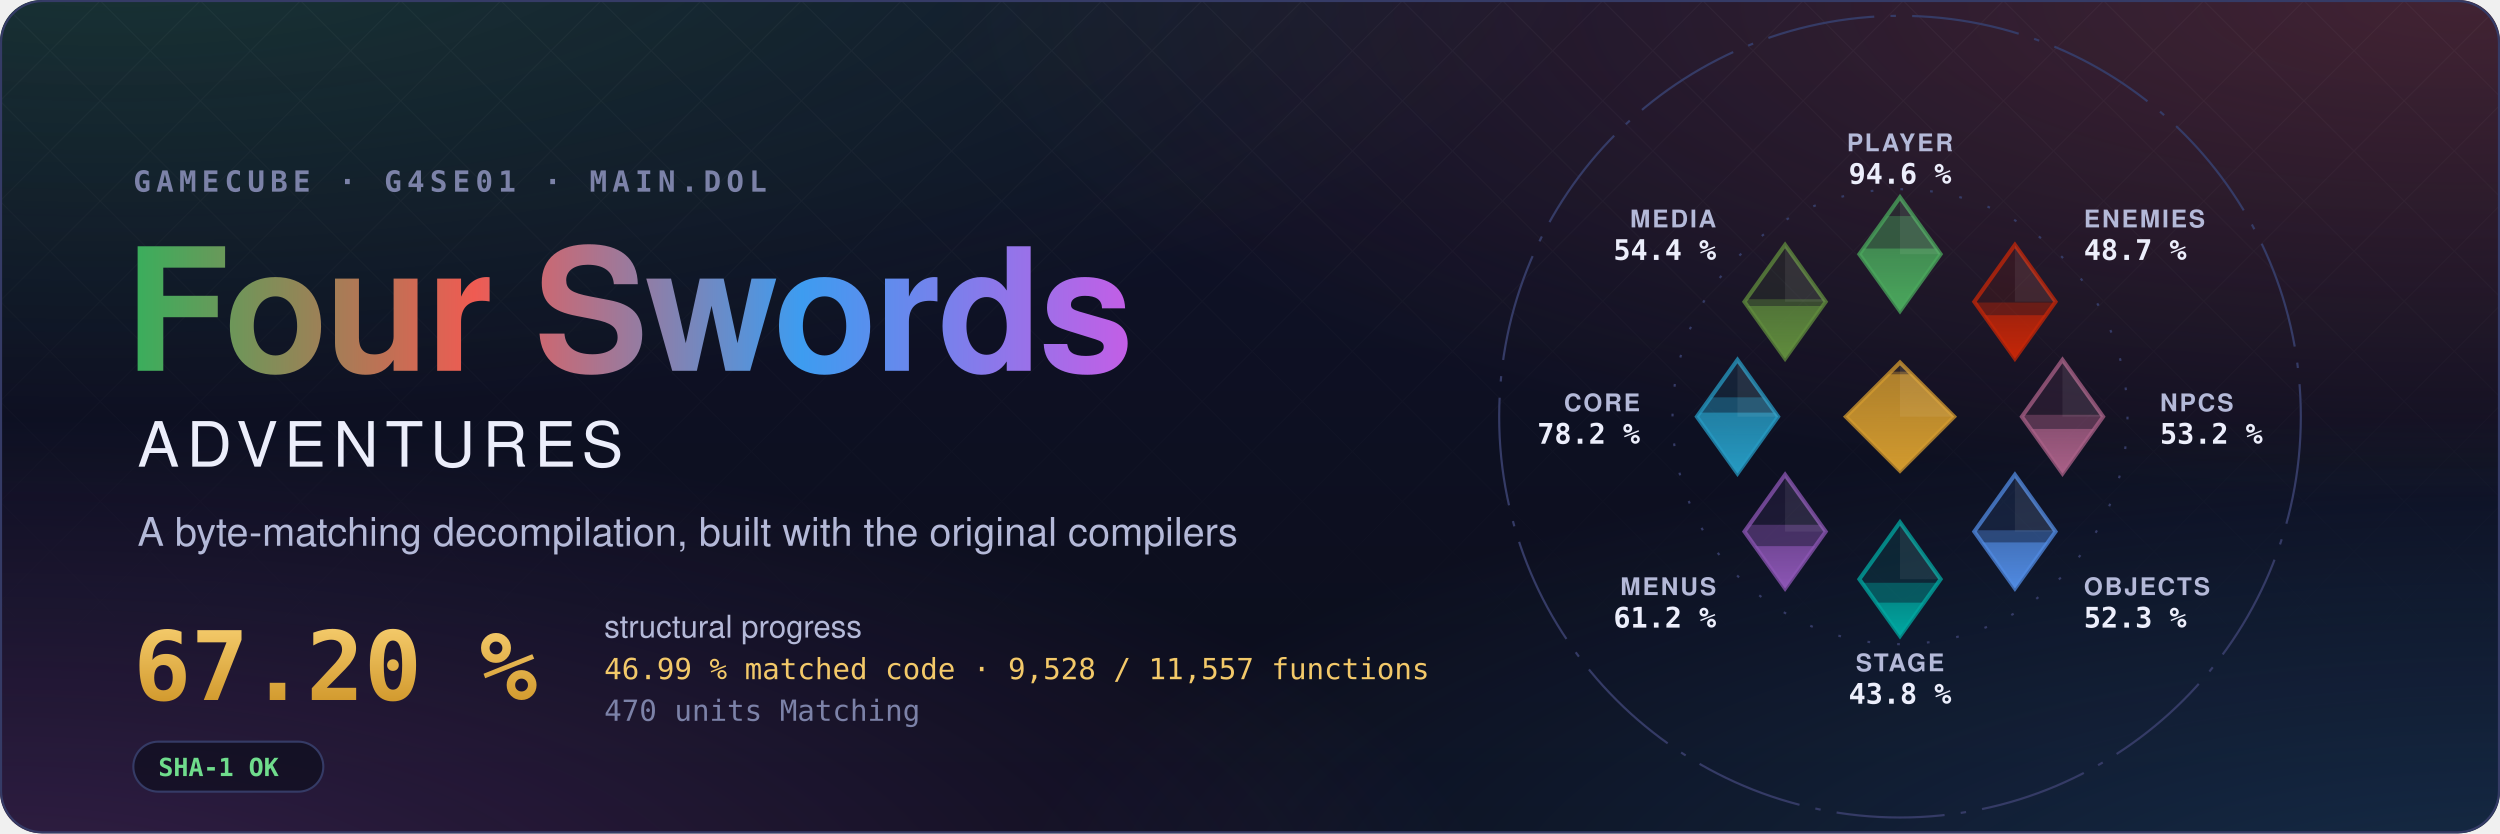
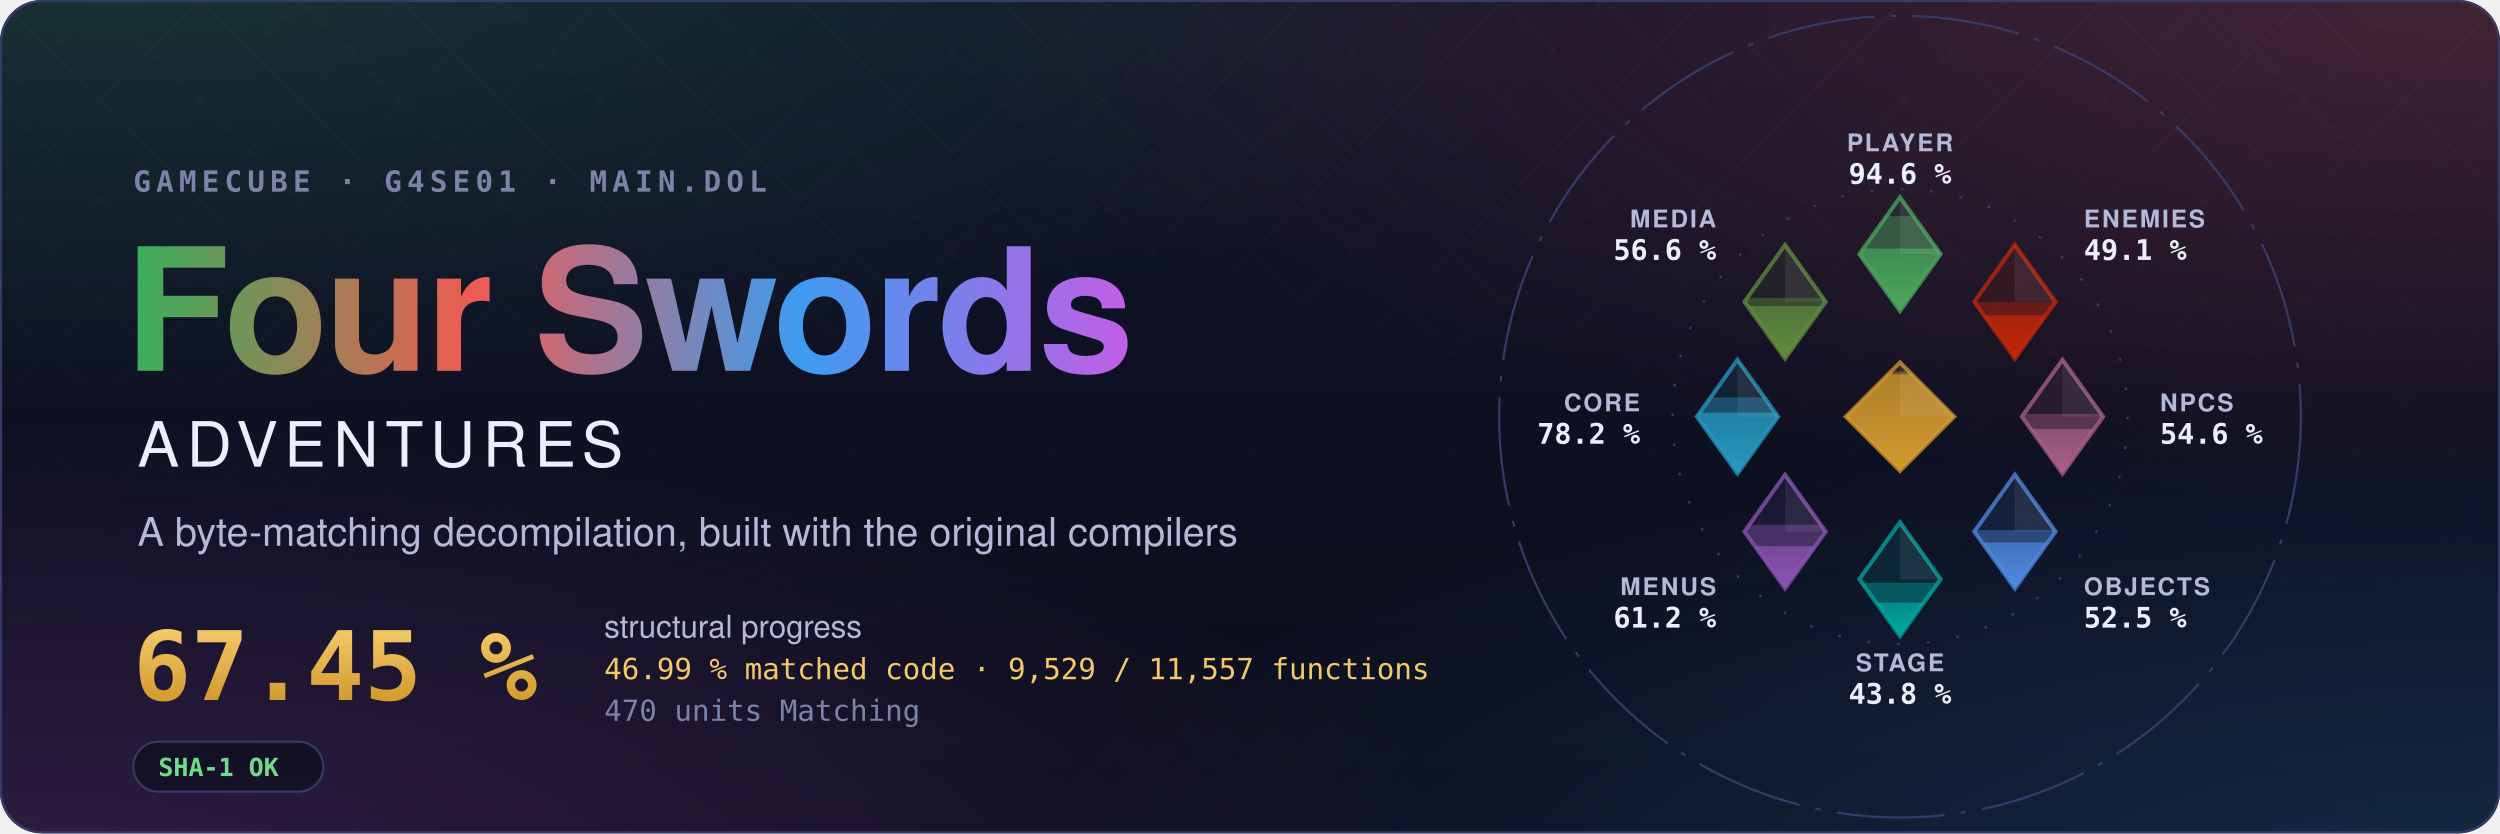
- <svg xmlns="http://www.w3.org/2000/svg" width="1200" height="400" viewBox="0 0 1200 400" role="img" aria-label="Four Swords Adventures decompilation: 67.20 % structural progress, 46.99 % matched code, 9,528 of 11,557 functions">
+ <svg xmlns="http://www.w3.org/2000/svg" width="1200" height="400" viewBox="0 0 1200 400" role="img" aria-label="Four Swords Adventures decompilation: 67.45 % structural progress, 46.99 % matched code, 9,529 of 11,557 functions">
  <style>text { font-family: -apple-system, BlinkMacSystemFont, 'Segoe UI', Helvetica, Arial, sans-serif; } .mono { font-family: ui-monospace, SFMono-Regular, 'SF Mono', Menlo, Consolas, monospace; } .spin { transform-box: fill-box; transform-origin: center; animation: spin 90s linear infinite; } @keyframes spin { to { transform: rotate(360deg); } } .rise { transform-box: fill-box; transform-origin: 50% 100%; animation: rise 1.6s cubic-bezier(.2,.8,.2,1) both; } @keyframes rise { from { transform: scaleY(0); } } @media (prefers-reduced-motion: reduce) { * { animation: none !important; } }</style>
  <defs>
    <radialGradient id="glow0" cx="0.05" cy="-0.1" r="0.6">
      <stop offset="0" stop-color="#3aae5c" stop-opacity="0.22" />
      <stop offset="1" stop-color="#3aae5c" stop-opacity="0" />
    </radialGradient>
    <radialGradient id="glow1" cx="0.98" cy="0.0" r="0.6">
      <stop offset="0" stop-color="#ef5b52" stop-opacity="0.22" />
      <stop offset="1" stop-color="#ef5b52" stop-opacity="0" />
    </radialGradient>
    <radialGradient id="glow2" cx="1.0" cy="1.1" r="0.6">
      <stop offset="0" stop-color="#3d9cf0" stop-opacity="0.22" />
      <stop offset="1" stop-color="#3d9cf0" stop-opacity="0" />
    </radialGradient>
    <radialGradient id="glow3" cx="0.0" cy="1.1" r="0.6">
      <stop offset="0" stop-color="#c35ee6" stop-opacity="0.22" />
      <stop offset="1" stop-color="#c35ee6" stop-opacity="0" />
    </radialGradient>
    <linearGradient id="sky" x1="0" y1="0" x2="0" y2="1">
      <stop offset="0" stop-color="#10132a" />
      <stop offset="1" stop-color="#0b0d1a" />
    </linearGradient>
    <linearGradient id="four" x1="0" y1="0" x2="1" y2="0">
      <stop offset="0" stop-color="#3aae5c" />
      <stop offset="0.34" stop-color="#ef5b52" />
      <stop offset="0.67" stop-color="#3d9cf0" />
      <stop offset="1" stop-color="#c35ee6" />
    </linearGradient>
    <linearGradient id="goldtext" x1="0" y1="0" x2="0" y2="1">
      <stop offset="0" stop-color="#f3c969" />
      <stop offset="1" stop-color="#d29a2e" />
    </linearGradient>
    <pattern id="lattice" width="34" height="34" patternUnits="userSpaceOnUse" patternTransform="rotate(45)">
      <path d="M0 0H34M0 0V34" stroke="#fff" stroke-opacity="0.035" />
    </pattern>
    <linearGradient id="fade" x1="0" y1="0" x2="0" y2="1">
      <stop offset="0" stop-color="#fff" />
      <stop offset="0.8" stop-color="#fff" stop-opacity="0" />
    </linearGradient>
    <mask id="fadeMask">
      <rect width="1200" height="400" fill="url(#fade)" />
    </mask>
    <clipPath id="card">
      <rect width="1200" height="400" rx="20" />
    </clipPath>
  </defs>
  <g clip-path="url(#card)">
    <rect width="1200" height="400" fill="url(#sky)" />
    <rect width="1200" height="400" fill="url(#glow0)" />
    <rect width="1200" height="400" fill="url(#glow1)" />
    <rect width="1200" height="400" fill="url(#glow2)" />
    <rect width="1200" height="400" fill="url(#glow3)" />
    <rect width="1200" height="400" fill="url(#lattice)" mask="url(#fadeMask)" />
  </g>
  <rect x="0.5" y="0.5" width="1199" height="399" rx="20" fill="none" stroke="#353b66" />
  <text x="64" y="92" class="mono" font-size="14" font-weight="600" letter-spacing="0.18em" fill="#7c82a8">GAMECUBE · G4SE01 · MAIN.DOL</text>
  <text x="60" y="178" font-size="82" font-weight="700" letter-spacing="-1.5" fill="url(#four)">Four Swords</text>
  <text x="66" y="224" font-size="30" font-weight="500" letter-spacing="0.12em" fill="#eceefb">ADVENTURES</text>
  <text x="66" y="262" font-size="19" fill="#b4b9d8">A byte-matching decompilation, built with the original compilers</text>
-   <text x="64" y="336" class="mono" font-size="46" font-weight="700" fill="url(#goldtext)">67.20 %</text>
+   <text x="64" y="336" class="mono" font-size="46" font-weight="700" fill="url(#goldtext)">67.45 %</text>
  <text x="290" y="306" font-size="15" fill="#b4b9d8">structural progress</text>
-   <text x="290" y="326" class="mono" font-size="14" fill="#f3c969">46.99 % matched code · 9,528 / 11,557 functions</text>
+   <text x="290" y="326" class="mono" font-size="14" fill="#f3c969">46.99 % matched code · 9,529 / 11,557 functions</text>
  <text x="290" y="346" class="mono" font-size="14" fill="#7c82a8">470 units Matching</text>
  <g transform="translate(64 356)">
    <rect width="91.2" height="24" rx="12" fill="#0b0d1a" fill-opacity="0.6" stroke="#353b66" />
    <text x="12" y="16.5" class="mono" font-size="12" font-weight="600" fill="#6fdc8c">SHA-1 OK</text>
  </g>
  <defs>
    <clipPath id="ec-player">
      <path d="M0 -81L15 -60L0 -39L-15 -60Z" />
    </clipPath>
    <linearGradient id="eg-player" x1="0" y1="1" x2="0" y2="0">
      <stop offset="0" stop-color="#4aa75c" />
      <stop offset="1" stop-color="#4aa75c" stop-opacity="0.65" />
    </linearGradient>
    <clipPath id="ec-enemies">
      <path d="M42.43 -63.43L57.43 -42.43L42.43 -21.43L27.43 -42.43Z" />
    </clipPath>
    <linearGradient id="eg-enemies" x1="0" y1="1" x2="0" y2="0">
      <stop offset="0" stop-color="#c52607" />
      <stop offset="1" stop-color="#c52607" stop-opacity="0.65" />
    </linearGradient>
    <clipPath id="ec-npcs">
      <path d="M60 -21L75 0L60 21L45 0Z" />
    </clipPath>
    <linearGradient id="eg-npcs" x1="0" y1="1" x2="0" y2="0">
      <stop offset="0" stop-color="#a96087" />
      <stop offset="1" stop-color="#a96087" stop-opacity="0.65" />
    </linearGradient>
    <clipPath id="ec-objects">
      <path d="M42.43 21.43L57.43 42.43L42.43 63.43L27.43 42.43Z" />
    </clipPath>
    <linearGradient id="eg-objects" x1="0" y1="1" x2="0" y2="0">
      <stop offset="0" stop-color="#508ae1" />
      <stop offset="1" stop-color="#508ae1" stop-opacity="0.65" />
    </linearGradient>
    <clipPath id="ec-stage">
      <path d="M0 39L15 60L0 81L-15 60Z" />
    </clipPath>
    <linearGradient id="eg-stage" x1="0" y1="1" x2="0" y2="0">
      <stop offset="0" stop-color="#00a8a1" />
      <stop offset="1" stop-color="#00a8a1" stop-opacity="0.65" />
    </linearGradient>
    <clipPath id="ec-menus">
      <path d="M-42.43 21.43L-27.43 42.43L-42.43 63.43L-57.43 42.43Z" />
    </clipPath>
    <linearGradient id="eg-menus" x1="0" y1="1" x2="0" y2="0">
      <stop offset="0" stop-color="#8c55b4" />
      <stop offset="1" stop-color="#8c55b4" stop-opacity="0.65" />
    </linearGradient>
    <clipPath id="ec-core">
      <path d="M-60 -21L-45 0L-60 21L-75 0Z" />
    </clipPath>
    <linearGradient id="eg-core" x1="0" y1="1" x2="0" y2="0">
      <stop offset="0" stop-color="#269ac2" />
      <stop offset="1" stop-color="#269ac2" stop-opacity="0.65" />
    </linearGradient>
    <clipPath id="ec-media">
      <path d="M-42.43 -63.43L-27.43 -42.43L-42.43 -21.43L-57.43 -42.43Z" />
    </clipPath>
    <linearGradient id="eg-media" x1="0" y1="1" x2="0" y2="0">
      <stop offset="0" stop-color="#608c3d" />
      <stop offset="1" stop-color="#608c3d" stop-opacity="0.65" />
    </linearGradient>
    <clipPath id="ec-libs">
      <path d="M0 -20L20 0L0 20L-20 0Z" />
    </clipPath>
    <linearGradient id="eg-libs" x1="0" y1="1" x2="0" y2="0">
      <stop offset="0" stop-color="#d29a2e" />
      <stop offset="1" stop-color="#d29a2e" stop-opacity="0.65" />
    </linearGradient>
  </defs>
  <g transform="translate(912 200) scale(1.3)">
    <circle class="spin" r="148" fill="none" stroke="#353b66" stroke-width="0.8" stroke-dasharray="40 6 2 6" />
    <circle r="84" fill="none" stroke="#353b66" stroke-width="0.8" stroke-dasharray="1 10" />
    <path d="M0 -81L15 -60L0 -39L-15 -60Z" fill="#4aa75c" fill-opacity="0.12" stroke="#4aa75c" stroke-opacity="0.75" stroke-width="1.5" />
    <g clip-path="url(#ec-player)">
      <rect class="rise" style="animation-delay:0.20s" x="-15.0" y="-74.08" width="30" height="35.08" fill="#4aa75c" fill-opacity="0.38" />
    </g>
    <g clip-path="url(#ec-player)">
      <rect class="rise" style="animation-delay:0.20s" x="-15.0" y="-62.09" width="30" height="23.09" fill="url(#eg-player)" />
    </g>
    <path d="M0.0 -81.0L15.0 -60.0L0.0 -60.0Z" fill="#fff" fill-opacity="0.07" />
    <text x="0.0" y="-98.0" text-anchor="middle" font-size="9" font-weight="600" letter-spacing="0.08em" fill="#b4b9d8">PLAYER</text>
    <text x="0.0" y="-86.0" text-anchor="middle" font-size="10.5" font-weight="700" fill="#eceefb" class="mono">94.6 %</text>
    <path d="M42.43 -63.43L57.43 -42.43L42.43 -21.43L27.43 -42.43Z" fill="#c52607" fill-opacity="0.12" stroke="#c52607" stroke-opacity="0.75" stroke-width="1.5" />
    <g clip-path="url(#ec-enemies)">
-       <rect class="rise" style="animation-delay:0.30s" x="27.43" y="-42.15" width="30" height="20.72" fill="#c52607" fill-opacity="0.38" />
+       <rect class="rise" style="animation-delay:0.30s" x="27.43" y="-42.23" width="30" height="20.80" fill="#c52607" fill-opacity="0.38" />
    </g>
    <g clip-path="url(#ec-enemies)">
      <rect class="rise" style="animation-delay:0.30s" x="27.43" y="-37.47" width="30" height="16.04" fill="url(#eg-enemies)" />
    </g>
    <path d="M42.43 -63.43L57.43 -42.43L42.43 -42.43Z" fill="#fff" fill-opacity="0.07" />
    <text x="67.88" y="-69.88" text-anchor="start" font-size="9" font-weight="600" letter-spacing="0.08em" fill="#b4b9d8">ENEMIES</text>
-     <text x="67.88" y="-57.88" text-anchor="start" font-size="10.5" font-weight="700" fill="#eceefb" class="mono">48.7 %</text>
+     <text x="67.88" y="-57.88" text-anchor="start" font-size="10.5" font-weight="700" fill="#eceefb" class="mono">49.1 %</text>
    <path d="M60 -21L75 0L60 21L45 0Z" fill="#a96087" fill-opacity="0.12" stroke="#a96087" stroke-opacity="0.75" stroke-width="1.5" />
    <g clip-path="url(#ec-npcs)">
-       <rect class="rise" style="animation-delay:0.40s" x="45.0" y="-0.69" width="30" height="21.69" fill="#a96087" fill-opacity="0.38" />
+       <rect class="rise" style="animation-delay:0.40s" x="45.0" y="-0.98" width="30" height="21.98" fill="#a96087" fill-opacity="0.38" />
    </g>
    <g clip-path="url(#ec-npcs)">
-       <rect class="rise" style="animation-delay:0.40s" x="45.0" y="4.52" width="30" height="16.48" fill="url(#eg-npcs)" />
+       <rect class="rise" style="animation-delay:0.40s" x="45.0" y="4.50" width="30" height="16.50" fill="url(#eg-npcs)" />
    </g>
    <path d="M60.0 -21.0L75.0 0.0L60.0 0.0Z" fill="#fff" fill-opacity="0.07" />
    <text x="96.0" y="-2.0" text-anchor="start" font-size="9" font-weight="600" letter-spacing="0.08em" fill="#b4b9d8">NPCS</text>
-     <text x="96.0" y="10.0" text-anchor="start" font-size="10.5" font-weight="700" fill="#eceefb" class="mono">53.2 %</text>
+     <text x="96.0" y="10.0" text-anchor="start" font-size="10.5" font-weight="700" fill="#eceefb" class="mono">54.6 %</text>
    <path d="M42.43 21.43L57.43 42.43L42.43 63.43L27.43 42.43Z" fill="#508ae1" fill-opacity="0.12" stroke="#508ae1" stroke-opacity="0.75" stroke-width="1.5" />
    <g clip-path="url(#ec-objects)">
-       <rect class="rise" style="animation-delay:0.50s" x="27.43" y="41.95" width="30" height="21.48" fill="#508ae1" fill-opacity="0.38" />
+       <rect class="rise" style="animation-delay:0.50s" x="27.43" y="41.90" width="30" height="21.53" fill="#508ae1" fill-opacity="0.38" />
    </g>
    <g clip-path="url(#ec-objects)">
      <rect class="rise" style="animation-delay:0.50s" x="27.43" y="46.43" width="30" height="17.00" fill="url(#eg-objects)" />
    </g>
    <path d="M42.43 21.43L57.43 42.43L42.43 42.43Z" fill="#fff" fill-opacity="0.07" />
    <text x="67.88" y="65.88" text-anchor="start" font-size="9" font-weight="600" letter-spacing="0.08em" fill="#b4b9d8">OBJECTS</text>
-     <text x="67.88" y="77.88" text-anchor="start" font-size="10.5" font-weight="700" fill="#eceefb" class="mono">52.3 %</text>
+     <text x="67.88" y="77.88" text-anchor="start" font-size="10.5" font-weight="700" fill="#eceefb" class="mono">52.5 %</text>
    <path d="M0 39L15 60L0 81L-15 60Z" fill="#00a8a1" fill-opacity="0.12" stroke="#00a8a1" stroke-opacity="0.75" stroke-width="1.5" />
    <g clip-path="url(#ec-stage)">
      <rect class="rise" style="animation-delay:0.60s" x="-15.0" y="61.35" width="30" height="19.65" fill="#00a8a1" fill-opacity="0.38" />
    </g>
    <g clip-path="url(#ec-stage)">
      <rect class="rise" style="animation-delay:0.60s" x="-15.0" y="68.68" width="30" height="12.32" fill="url(#eg-stage)" />
    </g>
    <path d="M0.0 39.0L15.0 60.0L0.0 60.0Z" fill="#fff" fill-opacity="0.07" />
    <text x="0.0" y="94.0" text-anchor="middle" font-size="9" font-weight="600" letter-spacing="0.08em" fill="#b4b9d8">STAGE</text>
    <text x="0.0" y="106.0" text-anchor="middle" font-size="10.5" font-weight="700" fill="#eceefb" class="mono">43.8 %</text>
    <path d="M-42.43 21.43L-27.43 42.43L-42.43 63.43L-57.43 42.43Z" fill="#8c55b4" fill-opacity="0.12" stroke="#8c55b4" stroke-opacity="0.75" stroke-width="1.5" />
    <g clip-path="url(#ec-menus)">
      <rect class="rise" style="animation-delay:0.70s" x="-57.43" y="39.92" width="30" height="23.51" fill="#8c55b4" fill-opacity="0.38" />
    </g>
    <g clip-path="url(#ec-menus)">
      <rect class="rise" style="animation-delay:0.70s" x="-57.43" y="47.81" width="30" height="15.62" fill="url(#eg-menus)" />
    </g>
    <path d="M-42.43 21.43L-27.43 42.43L-42.43 42.43Z" fill="#fff" fill-opacity="0.07" />
    <text x="-67.88" y="65.88" text-anchor="end" font-size="9" font-weight="600" letter-spacing="0.08em" fill="#b4b9d8">MENUS</text>
    <text x="-67.88" y="77.88" text-anchor="end" font-size="10.5" font-weight="700" fill="#eceefb" class="mono">61.2 %</text>
    <path d="M-60 -21L-45 0L-60 21L-75 0Z" fill="#269ac2" fill-opacity="0.12" stroke="#269ac2" stroke-opacity="0.75" stroke-width="1.5" />
    <g clip-path="url(#ec-core)">
      <rect class="rise" style="animation-delay:0.80s" x="-75.0" y="-7.14" width="30" height="28.14" fill="#269ac2" fill-opacity="0.38" />
    </g>
    <g clip-path="url(#ec-core)">
      <rect class="rise" style="animation-delay:0.80s" x="-75.0" y="-1.49" width="30" height="22.49" fill="url(#eg-core)" />
    </g>
    <path d="M-60.0 -21.0L-45.0 0.0L-60.0 0.0Z" fill="#fff" fill-opacity="0.07" />
    <text x="-96.0" y="-2.0" text-anchor="end" font-size="9" font-weight="600" letter-spacing="0.08em" fill="#b4b9d8">CORE</text>
    <text x="-96.0" y="10.0" text-anchor="end" font-size="10.5" font-weight="700" fill="#eceefb" class="mono">78.2 %</text>
    <path d="M-42.43 -63.43L-27.43 -42.43L-42.43 -21.43L-57.43 -42.43Z" fill="#608c3d" fill-opacity="0.12" stroke="#608c3d" stroke-opacity="0.75" stroke-width="1.5" />
    <g clip-path="url(#ec-media)">
-       <rect class="rise" style="animation-delay:0.90s" x="-57.43" y="-43.37" width="30" height="21.94" fill="#608c3d" fill-opacity="0.38" />
+       <rect class="rise" style="animation-delay:0.90s" x="-57.43" y="-43.86" width="30" height="22.43" fill="#608c3d" fill-opacity="0.38" />
    </g>
    <g clip-path="url(#ec-media)">
      <rect class="rise" style="animation-delay:0.90s" x="-57.43" y="-40.87" width="30" height="19.44" fill="url(#eg-media)" />
    </g>
    <path d="M-42.43 -63.43L-27.43 -42.43L-42.43 -42.43Z" fill="#fff" fill-opacity="0.07" />
    <text x="-67.88" y="-69.88" text-anchor="end" font-size="9" font-weight="600" letter-spacing="0.08em" fill="#b4b9d8">MEDIA</text>
-     <text x="-67.88" y="-57.88" text-anchor="end" font-size="10.5" font-weight="700" fill="#eceefb" class="mono">54.4 %</text>
+     <text x="-67.88" y="-57.88" text-anchor="end" font-size="10.5" font-weight="700" fill="#eceefb" class="mono">56.6 %</text>
    <path d="M0 -20L20 0L0 20L-20 0Z" fill="#d29a2e" fill-opacity="0.12" stroke="#d29a2e" stroke-opacity="0.75" stroke-width="1.5" />
    <g clip-path="url(#ec-libs)">
      <rect class="rise" style="animation-delay:1.00s" x="-20" y="-16.62" width="40" height="36.62" fill="#d29a2e" fill-opacity="0.38" />
    </g>
    <g clip-path="url(#ec-libs)">
      <rect class="rise" style="animation-delay:1.00s" x="-20" y="-15.65" width="40" height="35.65" fill="url(#eg-libs)" />
    </g>
    <path d="M0 -20L20 0L0 0Z" fill="#fff" fill-opacity="0.07" />
  </g>
</svg>
